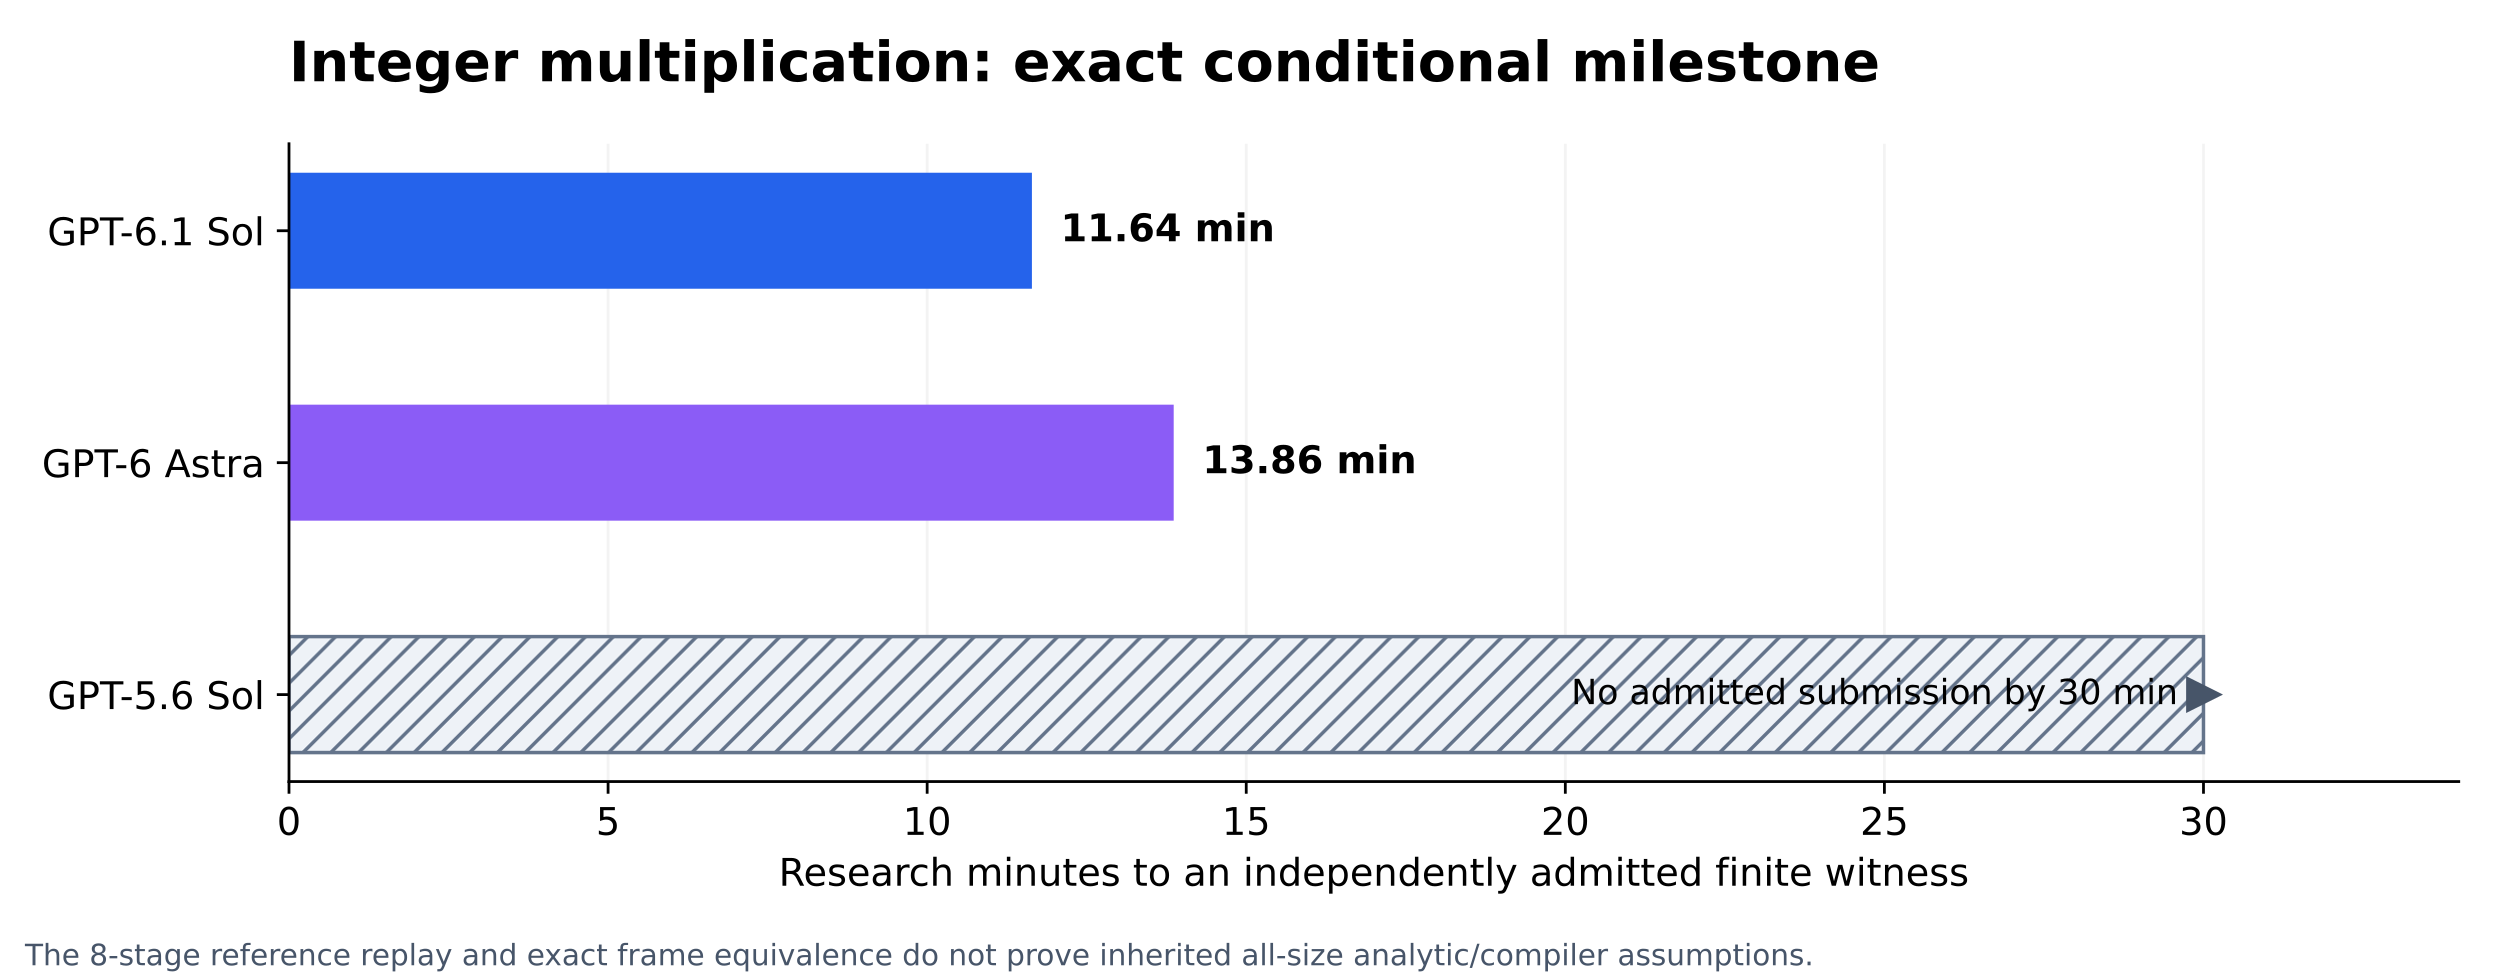
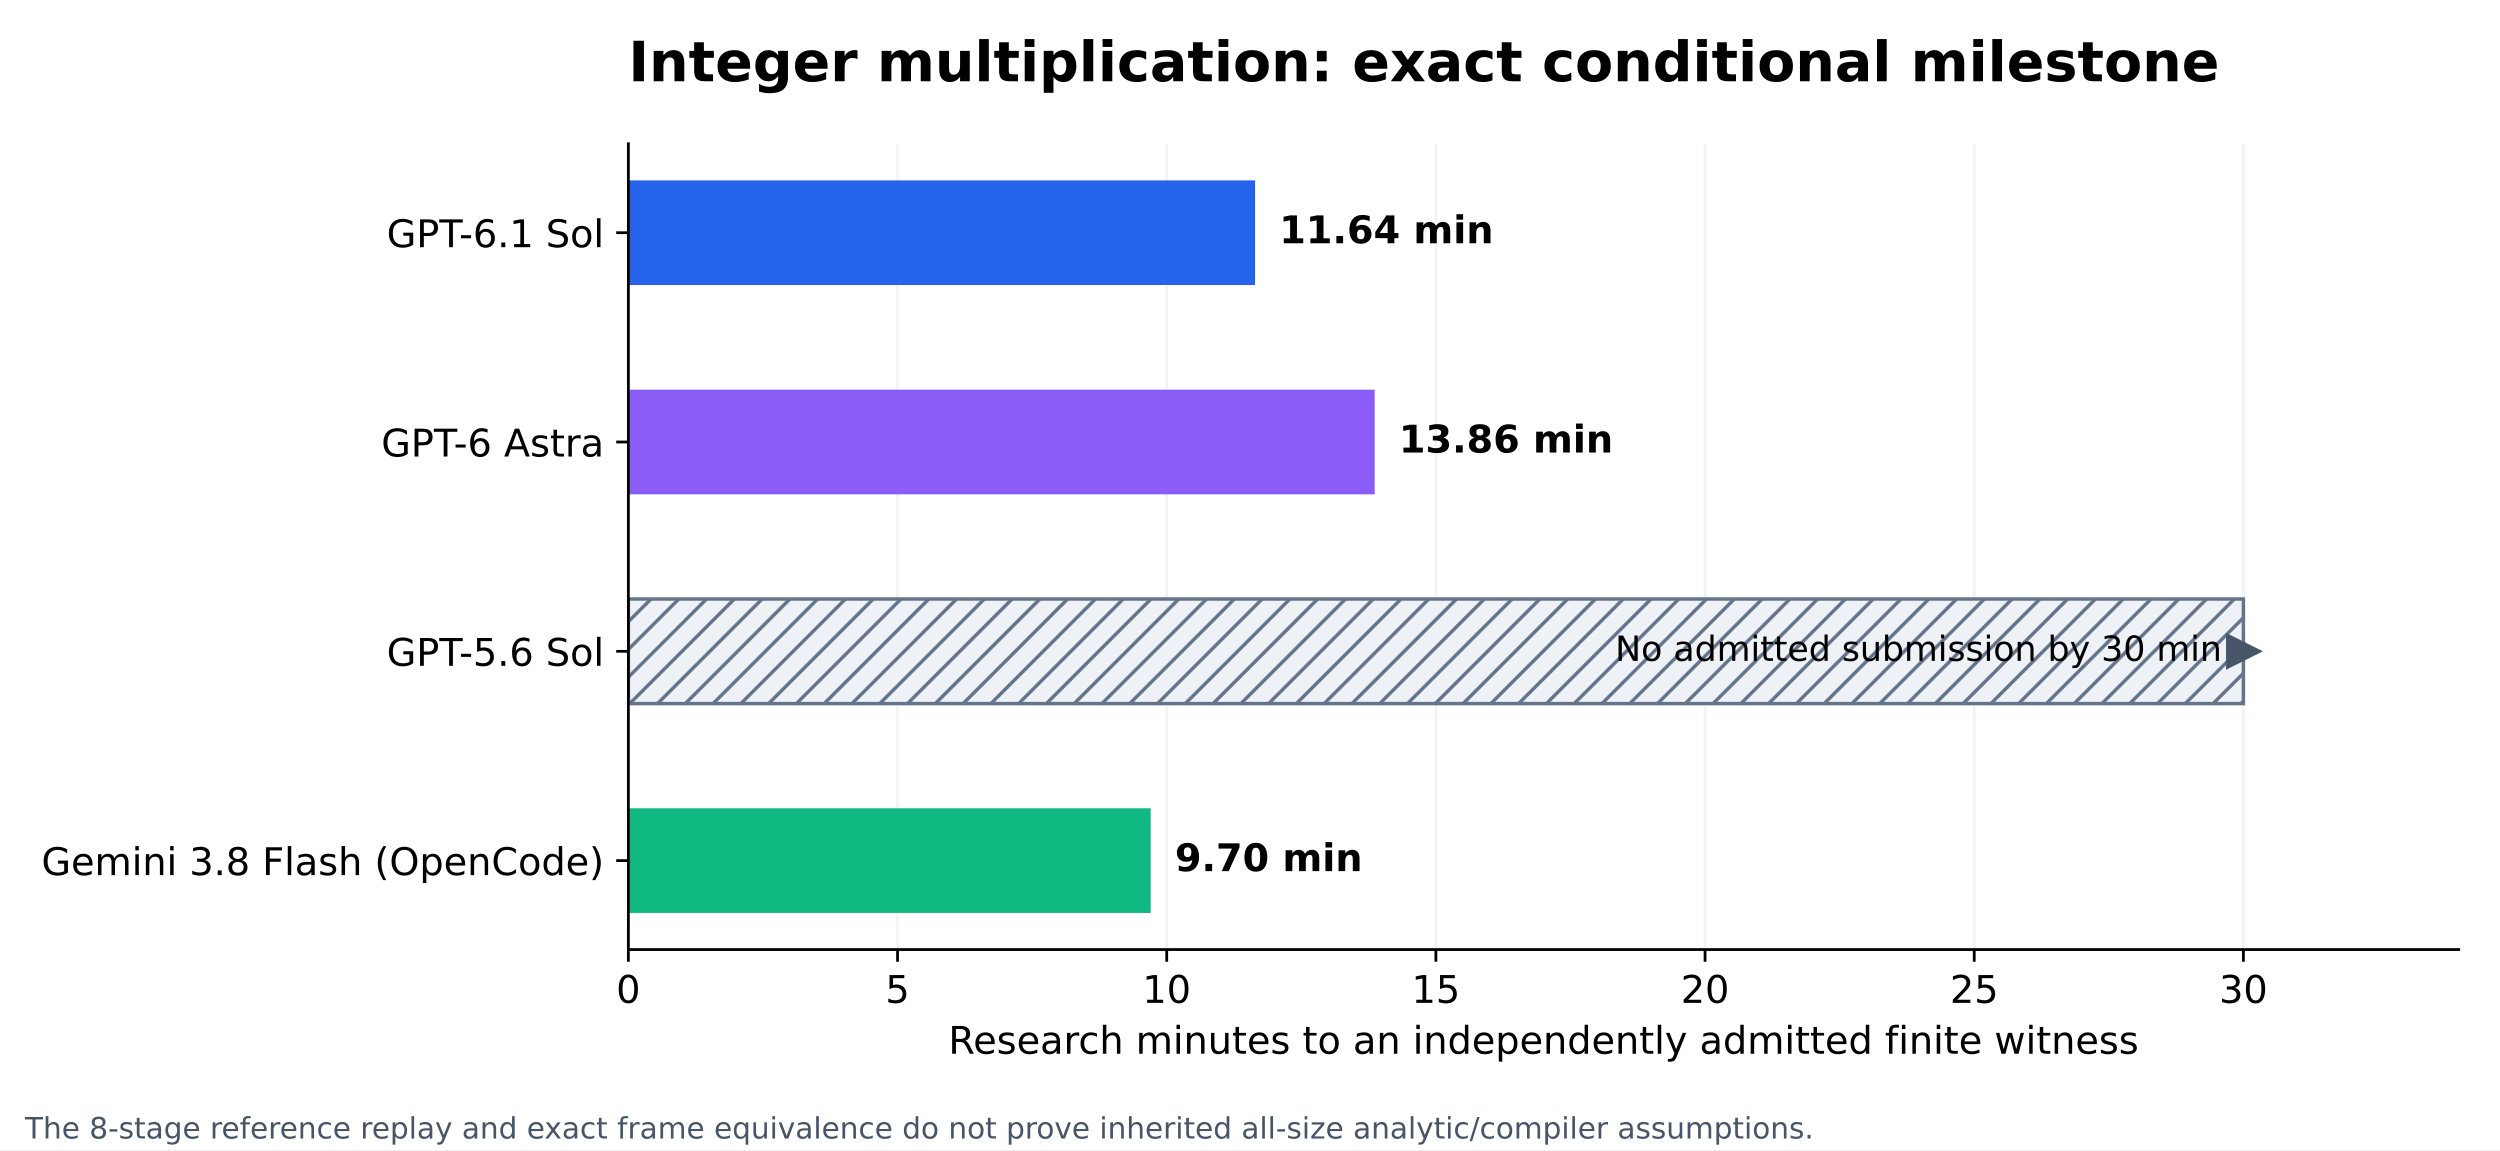
- <svg xmlns="http://www.w3.org/2000/svg" xmlns:xlink="http://www.w3.org/1999/xlink" width="720pt" height="280.8pt" viewBox="0 0 720 280.8" version="1.1">
+ <svg xmlns="http://www.w3.org/2000/svg" xmlns:xlink="http://www.w3.org/1999/xlink" width="720pt" height="331.2pt" viewBox="0 0 720 331.2" version="1.1">
  <defs>
    <style type="text/css">*{stroke-linejoin: round; stroke-linecap: butt}</style>
  </defs>
  <g id="figure_1">
    <g id="patch_1">
-       <path d="M 0 280.8 L 720 280.8 L 720 0 L 0 0 z " style="fill: #ffffff" />
+       <path d="M 0 331.2 L 720 331.2 L 720 0 L 0 0 z " style="fill: #ffffff" />
    </g>
    <g id="axes_1">
      <g id="patch_2">
-         <path d="M 83.23 225.088 L 708.12 225.088 L 708.12 41.4 L 83.23 41.4 z " style="fill: #ffffff" />
+         <path d="M 180.97 273.472 L 708.12 273.472 L 708.12 41.4 L 180.97 41.4 z " style="fill: #ffffff" />
      </g>
      <g id="matplotlib.axis_1">
        <g id="xtick_1">
          <g id="line2d_1">
-             <path d="M 83.23 225.088 L 83.23 41.4 " clip-path="url(#p13f5754a20)" style="fill: none; stroke: #b0b0b0; stroke-opacity: 0.15; stroke-width: 0.8; stroke-linecap: square" />
+             <path d="M 180.97 273.472 L 180.97 41.4 " clip-path="url(#p6166a21510)" style="fill: none; stroke: #b0b0b0; stroke-opacity: 0.15; stroke-width: 0.8; stroke-linecap: square" />
          </g>
          <g id="line2d_2">
            <defs>
-               <path id="m91c1cee3da" d="M 0 0 L 0 3.5 " style="stroke: #000000; stroke-width: 0.8" />
+               <path id="m39674f8136" d="M 0 0 L 0 3.5 " style="stroke: #000000; stroke-width: 0.8" />
            </defs>
            <g>
-               <use xlink:href="#m91c1cee3da" x="83.23" y="225.088" style="stroke: #000000; stroke-width: 0.8" />
+               <use xlink:href="#m39674f8136" x="180.97" y="273.472" style="stroke: #000000; stroke-width: 0.8" />
            </g>
          </g>
          <g id="text_1">
-             <text style="font-size: 11px; font-family: 'DejaVu Sans'; text-anchor: middle" x="83.23" y="240.446" transform="rotate(-0 83.23 240.4463)">0</text>
+             <text style="font: 11px 'DejaVu Sans'; text-anchor: middle" x="180.97" y="288.83" transform="rotate(-0 180.97 288.8303)">0</text>
          </g>
        </g>
        <g id="xtick_2">
          <g id="line2d_3">
-             <path d="M 175.126 225.088 L 175.126 41.4 " clip-path="url(#p13f5754a20)" style="fill: none; stroke: #b0b0b0; stroke-opacity: 0.15; stroke-width: 0.8; stroke-linecap: square" />
+             <path d="M 258.492 273.472 L 258.492 41.4 " clip-path="url(#p6166a21510)" style="fill: none; stroke: #b0b0b0; stroke-opacity: 0.15; stroke-width: 0.8; stroke-linecap: square" />
          </g>
          <g id="line2d_4">
            <g>
-               <use xlink:href="#m91c1cee3da" x="175.126" y="225.088" style="stroke: #000000; stroke-width: 0.8" />
+               <use xlink:href="#m39674f8136" x="258.492" y="273.472" style="stroke: #000000; stroke-width: 0.8" />
            </g>
          </g>
          <g id="text_2">
-             <text style="font-size: 11px; font-family: 'DejaVu Sans'; text-anchor: middle" x="175.126" y="240.446" transform="rotate(-0 175.1256 240.4463)">5</text>
+             <text style="font: 11px 'DejaVu Sans'; text-anchor: middle" x="258.492" y="288.83" transform="rotate(-0 258.4921 288.8303)">5</text>
          </g>
        </g>
        <g id="xtick_3">
          <g id="line2d_5">
-             <path d="M 267.021 225.088 L 267.021 41.4 " clip-path="url(#p13f5754a20)" style="fill: none; stroke: #b0b0b0; stroke-opacity: 0.15; stroke-width: 0.8; stroke-linecap: square" />
+             <path d="M 336.014 273.472 L 336.014 41.4 " clip-path="url(#p6166a21510)" style="fill: none; stroke: #b0b0b0; stroke-opacity: 0.15; stroke-width: 0.8; stroke-linecap: square" />
          </g>
          <g id="line2d_6">
            <g>
-               <use xlink:href="#m91c1cee3da" x="267.021" y="225.088" style="stroke: #000000; stroke-width: 0.8" />
+               <use xlink:href="#m39674f8136" x="336.014" y="273.472" style="stroke: #000000; stroke-width: 0.8" />
            </g>
          </g>
          <g id="text_3">
-             <text style="font-size: 11px; font-family: 'DejaVu Sans'; text-anchor: middle" x="267.021" y="240.446" transform="rotate(-0 267.0212 240.4463)">10</text>
+             <text style="font: 11px 'DejaVu Sans'; text-anchor: middle" x="336.014" y="288.83" transform="rotate(-0 336.0141 288.8303)">10</text>
          </g>
        </g>
        <g id="xtick_4">
          <g id="line2d_7">
-             <path d="M 358.917 225.088 L 358.917 41.4 " clip-path="url(#p13f5754a20)" style="fill: none; stroke: #b0b0b0; stroke-opacity: 0.15; stroke-width: 0.8; stroke-linecap: square" />
+             <path d="M 413.536 273.472 L 413.536 41.4 " clip-path="url(#p6166a21510)" style="fill: none; stroke: #b0b0b0; stroke-opacity: 0.15; stroke-width: 0.8; stroke-linecap: square" />
          </g>
          <g id="line2d_8">
            <g>
-               <use xlink:href="#m91c1cee3da" x="358.917" y="225.088" style="stroke: #000000; stroke-width: 0.8" />
+               <use xlink:href="#m39674f8136" x="413.536" y="273.472" style="stroke: #000000; stroke-width: 0.8" />
            </g>
          </g>
          <g id="text_4">
-             <text style="font-size: 11px; font-family: 'DejaVu Sans'; text-anchor: middle" x="358.917" y="240.446" transform="rotate(-0 358.9168 240.4463)">15</text>
+             <text style="font: 11px 'DejaVu Sans'; text-anchor: middle" x="413.536" y="288.83" transform="rotate(-0 413.5362 288.8303)">15</text>
          </g>
        </g>
        <g id="xtick_5">
          <g id="line2d_9">
-             <path d="M 450.812 225.088 L 450.812 41.4 " clip-path="url(#p13f5754a20)" style="fill: none; stroke: #b0b0b0; stroke-opacity: 0.15; stroke-width: 0.8; stroke-linecap: square" />
+             <path d="M 491.058 273.472 L 491.058 41.4 " clip-path="url(#p6166a21510)" style="fill: none; stroke: #b0b0b0; stroke-opacity: 0.15; stroke-width: 0.8; stroke-linecap: square" />
          </g>
          <g id="line2d_10">
            <g>
-               <use xlink:href="#m91c1cee3da" x="450.812" y="225.088" style="stroke: #000000; stroke-width: 0.8" />
+               <use xlink:href="#m39674f8136" x="491.058" y="273.472" style="stroke: #000000; stroke-width: 0.8" />
            </g>
          </g>
          <g id="text_5">
-             <text style="font-size: 11px; font-family: 'DejaVu Sans'; text-anchor: middle" x="450.812" y="240.446" transform="rotate(-0 450.8124 240.4463)">20</text>
+             <text style="font: 11px 'DejaVu Sans'; text-anchor: middle" x="491.058" y="288.83" transform="rotate(-0 491.0582 288.8303)">20</text>
          </g>
        </g>
        <g id="xtick_6">
          <g id="line2d_11">
-             <path d="M 542.708 225.088 L 542.708 41.4 " clip-path="url(#p13f5754a20)" style="fill: none; stroke: #b0b0b0; stroke-opacity: 0.15; stroke-width: 0.8; stroke-linecap: square" />
+             <path d="M 568.58 273.472 L 568.58 41.4 " clip-path="url(#p6166a21510)" style="fill: none; stroke: #b0b0b0; stroke-opacity: 0.15; stroke-width: 0.8; stroke-linecap: square" />
          </g>
          <g id="line2d_12">
            <g>
-               <use xlink:href="#m91c1cee3da" x="542.708" y="225.088" style="stroke: #000000; stroke-width: 0.8" />
+               <use xlink:href="#m39674f8136" x="568.58" y="273.472" style="stroke: #000000; stroke-width: 0.8" />
            </g>
          </g>
          <g id="text_6">
-             <text style="font-size: 11px; font-family: 'DejaVu Sans'; text-anchor: middle" x="542.708" y="240.446" transform="rotate(-0 542.7079 240.4463)">25</text>
+             <text style="font: 11px 'DejaVu Sans'; text-anchor: middle" x="568.58" y="288.83" transform="rotate(-0 568.5803 288.8303)">25</text>
          </g>
        </g>
        <g id="xtick_7">
          <g id="line2d_13">
-             <path d="M 634.604 225.088 L 634.604 41.4 " clip-path="url(#p13f5754a20)" style="fill: none; stroke: #b0b0b0; stroke-opacity: 0.15; stroke-width: 0.8; stroke-linecap: square" />
+             <path d="M 646.102 273.472 L 646.102 41.4 " clip-path="url(#p6166a21510)" style="fill: none; stroke: #b0b0b0; stroke-opacity: 0.15; stroke-width: 0.8; stroke-linecap: square" />
          </g>
          <g id="line2d_14">
            <g>
-               <use xlink:href="#m91c1cee3da" x="634.604" y="225.088" style="stroke: #000000; stroke-width: 0.8" />
+               <use xlink:href="#m39674f8136" x="646.102" y="273.472" style="stroke: #000000; stroke-width: 0.8" />
            </g>
          </g>
          <g id="text_7">
-             <text style="font-size: 11px; font-family: 'DejaVu Sans'; text-anchor: middle" x="634.604" y="240.446" transform="rotate(-0 634.6035 240.4463)">30</text>
+             <text style="font: 11px 'DejaVu Sans'; text-anchor: middle" x="646.102" y="288.83" transform="rotate(-0 646.1024 288.8303)">30</text>
          </g>
        </g>
        <g id="text_8">
-           <text style="font-size: 11px; font-family: 'DejaVu Sans'; text-anchor: middle" x="395.675" y="255.092" transform="rotate(-0 395.675 255.0922)">Research minutes to an independently admitted finite witness</text>
+           <text style="font: 11px 'DejaVu Sans'; text-anchor: middle" x="444.545" y="303.476" transform="rotate(-0 444.545 303.4762)">Research minutes to an independently admitted finite witness</text>
        </g>
      </g>
      <g id="matplotlib.axis_2">
        <g id="ytick_1">
          <g id="line2d_15">
            <defs>
-               <path id="ma6d6c2e79e" d="M 0 0 L -3.5 0 " style="stroke: #000000; stroke-width: 0.8" />
+               <path id="mbbb201b6a7" d="M 0 0 L -3.5 0 " style="stroke: #000000; stroke-width: 0.8" />
            </defs>
            <g>
-               <use xlink:href="#ma6d6c2e79e" x="83.23" y="66.448" style="stroke: #000000; stroke-width: 0.8" />
+               <use xlink:href="#mbbb201b6a7" x="180.97" y="67.018" style="stroke: #000000; stroke-width: 0.8" />
            </g>
          </g>
          <g id="text_9">
-             <text style="font-size: 11px; font-family: 'DejaVu Sans'; text-anchor: end" x="76.23" y="70.628" transform="rotate(-0 76.23 70.6275)">GPT-6.1 Sol</text>
+             <text style="font: 11px 'DejaVu Sans'; text-anchor: end" x="173.97" y="71.197" transform="rotate(-0 173.97 71.19748)">GPT-6.1 Sol</text>
          </g>
        </g>
        <g id="ytick_2">
          <g id="line2d_16">
            <g>
-               <use xlink:href="#ma6d6c2e79e" x="83.23" y="133.244" style="stroke: #000000; stroke-width: 0.8" />
+               <use xlink:href="#mbbb201b6a7" x="180.97" y="127.297" style="stroke: #000000; stroke-width: 0.8" />
            </g>
          </g>
          <g id="text_10">
-             <text style="font-size: 11px; font-family: 'DejaVu Sans'; text-anchor: end" x="76.23" y="137.423" transform="rotate(-0 76.23 137.4231)">GPT-6 Astra</text>
+             <text style="font: 11px 'DejaVu Sans'; text-anchor: end" x="173.97" y="131.476" transform="rotate(-0 173.97 131.4759)">GPT-6 Astra</text>
          </g>
        </g>
        <g id="ytick_3">
          <g id="line2d_17">
            <g>
-               <use xlink:href="#ma6d6c2e79e" x="83.23" y="200.04" style="stroke: #000000; stroke-width: 0.8" />
+               <use xlink:href="#mbbb201b6a7" x="180.97" y="187.575" style="stroke: #000000; stroke-width: 0.8" />
            </g>
          </g>
          <g id="text_11">
-             <text style="font-size: 11px; font-family: 'DejaVu Sans'; text-anchor: end" x="76.23" y="204.219" transform="rotate(-0 76.23 204.2188)">GPT-5.6 Sol</text>
+             <text style="font: 11px 'DejaVu Sans'; text-anchor: end" x="173.97" y="191.754" transform="rotate(-0 173.97 191.7544)">GPT-5.6 Sol</text>
+           </g>
+         </g>
+         <g id="ytick_4">
+           <g id="line2d_18">
+             <g>
+               <use xlink:href="#mbbb201b6a7" x="180.97" y="247.854" style="stroke: #000000; stroke-width: 0.8" />
+             </g>
+           </g>
+           <g id="text_12">
+             <text style="font: 11px 'DejaVu Sans'; text-anchor: end" x="173.97" y="252.033" transform="rotate(-0 173.97 252.0328)">Gemini 3.8 Flash (OpenCode)</text>
          </g>
        </g>
      </g>
      <g id="patch_3">
-         <path d="M 83.23 49.749 L 297.191 49.749 L 297.191 83.147 L 83.23 83.147 z " clip-path="url(#p13f5754a20)" style="fill: #2563eb" />
+         <path d="M 180.97 51.949 L 361.465 51.949 L 361.465 82.088 L 180.97 82.088 z " clip-path="url(#p6166a21510)" style="fill: #2563eb" />
      </g>
      <g id="patch_4">
-         <path d="M 83.23 116.545 L 338.025 116.545 L 338.025 149.943 L 83.23 149.943 z " clip-path="url(#p13f5754a20)" style="fill: #8b5cf6" />
+         <path d="M 180.97 112.227 L 395.912 112.227 L 395.912 142.366 L 180.97 142.366 z " clip-path="url(#p6166a21510)" style="fill: #8b5cf6" />
      </g>
      <g id="patch_5">
-         <path d="M 83.23 183.341 L 634.604 183.341 L 634.604 216.739 L 83.23 216.739 z " clip-path="url(#p13f5754a20)" style="fill: url(#h0abc8746ad); stroke: #64748b; stroke-linejoin: miter" />
-       </g>
-       <g id="line2d_18">
-         <path d="M 634.604 200.04 " clip-path="url(#p13f5754a20)" style="fill: none; stroke: #475569; stroke-width: 1.5; stroke-linecap: square" />
+         <path d="M 180.97 172.506 L 646.102 172.506 L 646.102 202.645 L 180.97 202.645 z " clip-path="url(#p6166a21510)" style="fill: url(#h8d3fa9dec0); stroke: #64748b; stroke-linejoin: miter" />
+       </g>
+       <g id="patch_6">
+         <path d="M 180.97 232.784 L 331.399 232.784 L 331.399 262.923 L 180.97 262.923 z " clip-path="url(#p6166a21510)" style="fill: #10b981" />
+       </g>
+       <g id="line2d_19">
+         <path d="M 646.102 187.575 " clip-path="url(#p6166a21510)" style="fill: none; stroke: #475569; stroke-width: 1.5; stroke-linecap: square" />
        <defs>
-           <path id="mf79faa7b62" d="M 4.5 0 L -4.5 -4.5 L -4.5 4.5 z " style="stroke: #475569; stroke-linejoin: miter" />
+           <path id="m8305e3f573" d="M 4.5 0 L -4.5 -4.5 L -4.5 4.5 z " style="stroke: #475569; stroke-linejoin: miter" />
        </defs>
-         <g clip-path="url(#p13f5754a20)">
-           <use xlink:href="#mf79faa7b62" x="634.604" y="200.04" style="fill: #475569; stroke: #475569; stroke-linejoin: miter" />
-         </g>
-       </g>
-       <g id="patch_6">
-         <path d="M 83.23 225.088 L 83.23 41.4 " style="fill: none; stroke: #000000; stroke-width: 0.8; stroke-linejoin: miter; stroke-linecap: square" />
+         <g clip-path="url(#p6166a21510)">
+           <use xlink:href="#m8305e3f573" x="646.102" y="187.575" style="fill: #475569; stroke: #475569; stroke-linejoin: miter" />
+         </g>
      </g>
      <g id="patch_7">
-         <path d="M 83.23 225.088 L 708.12 225.088 " style="fill: none; stroke: #000000; stroke-width: 0.8; stroke-linejoin: miter; stroke-linecap: square" />
-       </g>
-       <g id="text_12">
-         <text style="font-weight: 700; font-size: 11px; font-family: 'DejaVu Sans'; text-anchor: start" x="305.462" y="69.484" transform="rotate(-0 305.462 69.48368)">11.64 min</text>
+         <path d="M 180.97 273.472 L 180.97 41.4 " style="fill: none; stroke: #000000; stroke-width: 0.8; stroke-linejoin: miter; stroke-linecap: square" />
+       </g>
+       <g id="patch_8">
+         <path d="M 180.97 273.472 L 708.12 273.472 " style="fill: none; stroke: #000000; stroke-width: 0.8; stroke-linejoin: miter; stroke-linecap: square" />
      </g>
      <g id="text_13">
-         <text style="font-weight: 700; font-size: 11px; font-family: 'DejaVu Sans'; text-anchor: start" x="346.296" y="136.279" transform="rotate(-0 346.2955 136.2793)">13.86 min</text>
+         <text style="font: 700 11px 'DejaVu Sans'; text-anchor: start" x="368.442" y="70.054" transform="rotate(-0 368.4424 70.05365)">11.64 min</text>
      </g>
      <g id="text_14">
-         <text style="font-size: 10px; font-family: 'DejaVu Sans'; text-anchor: end" x="627.252" y="202.799" transform="rotate(-0 627.2519 202.799)">No admitted submission by 30 min</text>
+         <text style="font: 700 11px 'DejaVu Sans'; text-anchor: start" x="402.889" y="130.332" transform="rotate(-0 402.889 130.3321)">13.86 min</text>
      </g>
      <g id="text_15">
-         <text style="font-weight: 700; font-size: 16px; font-family: 'DejaVu Sans'; text-anchor: start" x="83.23" y="23.4" transform="rotate(-0 83.23 23.4)">Integer multiplication: exact conditional milestone</text>
+         <text style="font: 10px 'DejaVu Sans'; text-anchor: end" x="639.901" y="190.335" transform="rotate(-0 639.9006 190.3346)">No admitted submission by 30 min</text>
+       </g>
+       <g id="text_16">
+         <text style="font: 700 11px 'DejaVu Sans'; text-anchor: start" x="338.376" y="250.889" transform="rotate(-0 338.376 250.889)">9.70 min</text>
+       </g>
+       <g id="text_17">
+         <text style="font: 700 16px 'DejaVu Sans'; text-anchor: start" x="180.97" y="23.4" transform="rotate(-0 180.97 23.4)">Integer multiplication: exact conditional milestone</text>
      </g>
    </g>
-     <g id="text_16">
-       <text style="font-size: 8.5px; font-family: 'DejaVu Sans'; text-anchor: start; fill: #475569" x="7.2" y="277.992" transform="rotate(-0 7.2 277.992)">The 8-stage reference replay and exact frame equivalence do not prove inherited all-size analytic/compiler assumptions.</text>
+     <g id="text_18">
+       <text style="fill: #475569; font: 8.5px 'DejaVu Sans'; text-anchor: start" x="7.2" y="327.888" transform="rotate(-0 7.2 327.888)">The 8-stage reference replay and exact frame equivalence do not prove inherited all-size analytic/compiler assumptions.</text>
    </g>
  </g>
  <defs>
-     <clipPath id="p13f5754a20">
-       <rect x="83.23" y="41.4" width="624.89" height="183.688" />
+     <clipPath id="p6166a21510">
+       <rect x="180.97" y="41.4" width="527.15" height="232.072" />
    </clipPath>
  </defs>
  <defs>
-     <pattern id="h0abc8746ad" patternUnits="userSpaceOnUse" x="0" y="0" width="72" height="72">
+     <pattern id="h8d3fa9dec0" patternUnits="userSpaceOnUse" x="0" y="0" width="72" height="72">
      <rect x="0" y="0" width="73" height="73" fill="#eef2f7" />
      <path d="M -36 36 L 36 -36 M -32 40 L 40 -32 M -28 44 L 44 -28 M -24 48 L 48 -24 M -20 52 L 52 -20 M -16 56 L 56 -16 M -12 60 L 60 -12 M -8 64 L 64 -8 M -4 68 L 68 -4 M 0 72 L 72 0 M 4 76 L 76 4 M 8 80 L 80 8 M 12 84 L 84 12 M 16 88 L 88 16 M 20 92 L 92 20 M 24 96 L 96 24 M 28 100 L 100 28 M 32 104 L 104 32 M 36 108 L 108 36 " style="fill: #64748b; stroke: #64748b; stroke-width: 1.0; stroke-linecap: butt; stroke-linejoin: miter" />
    </pattern>
  </defs>
</svg>
